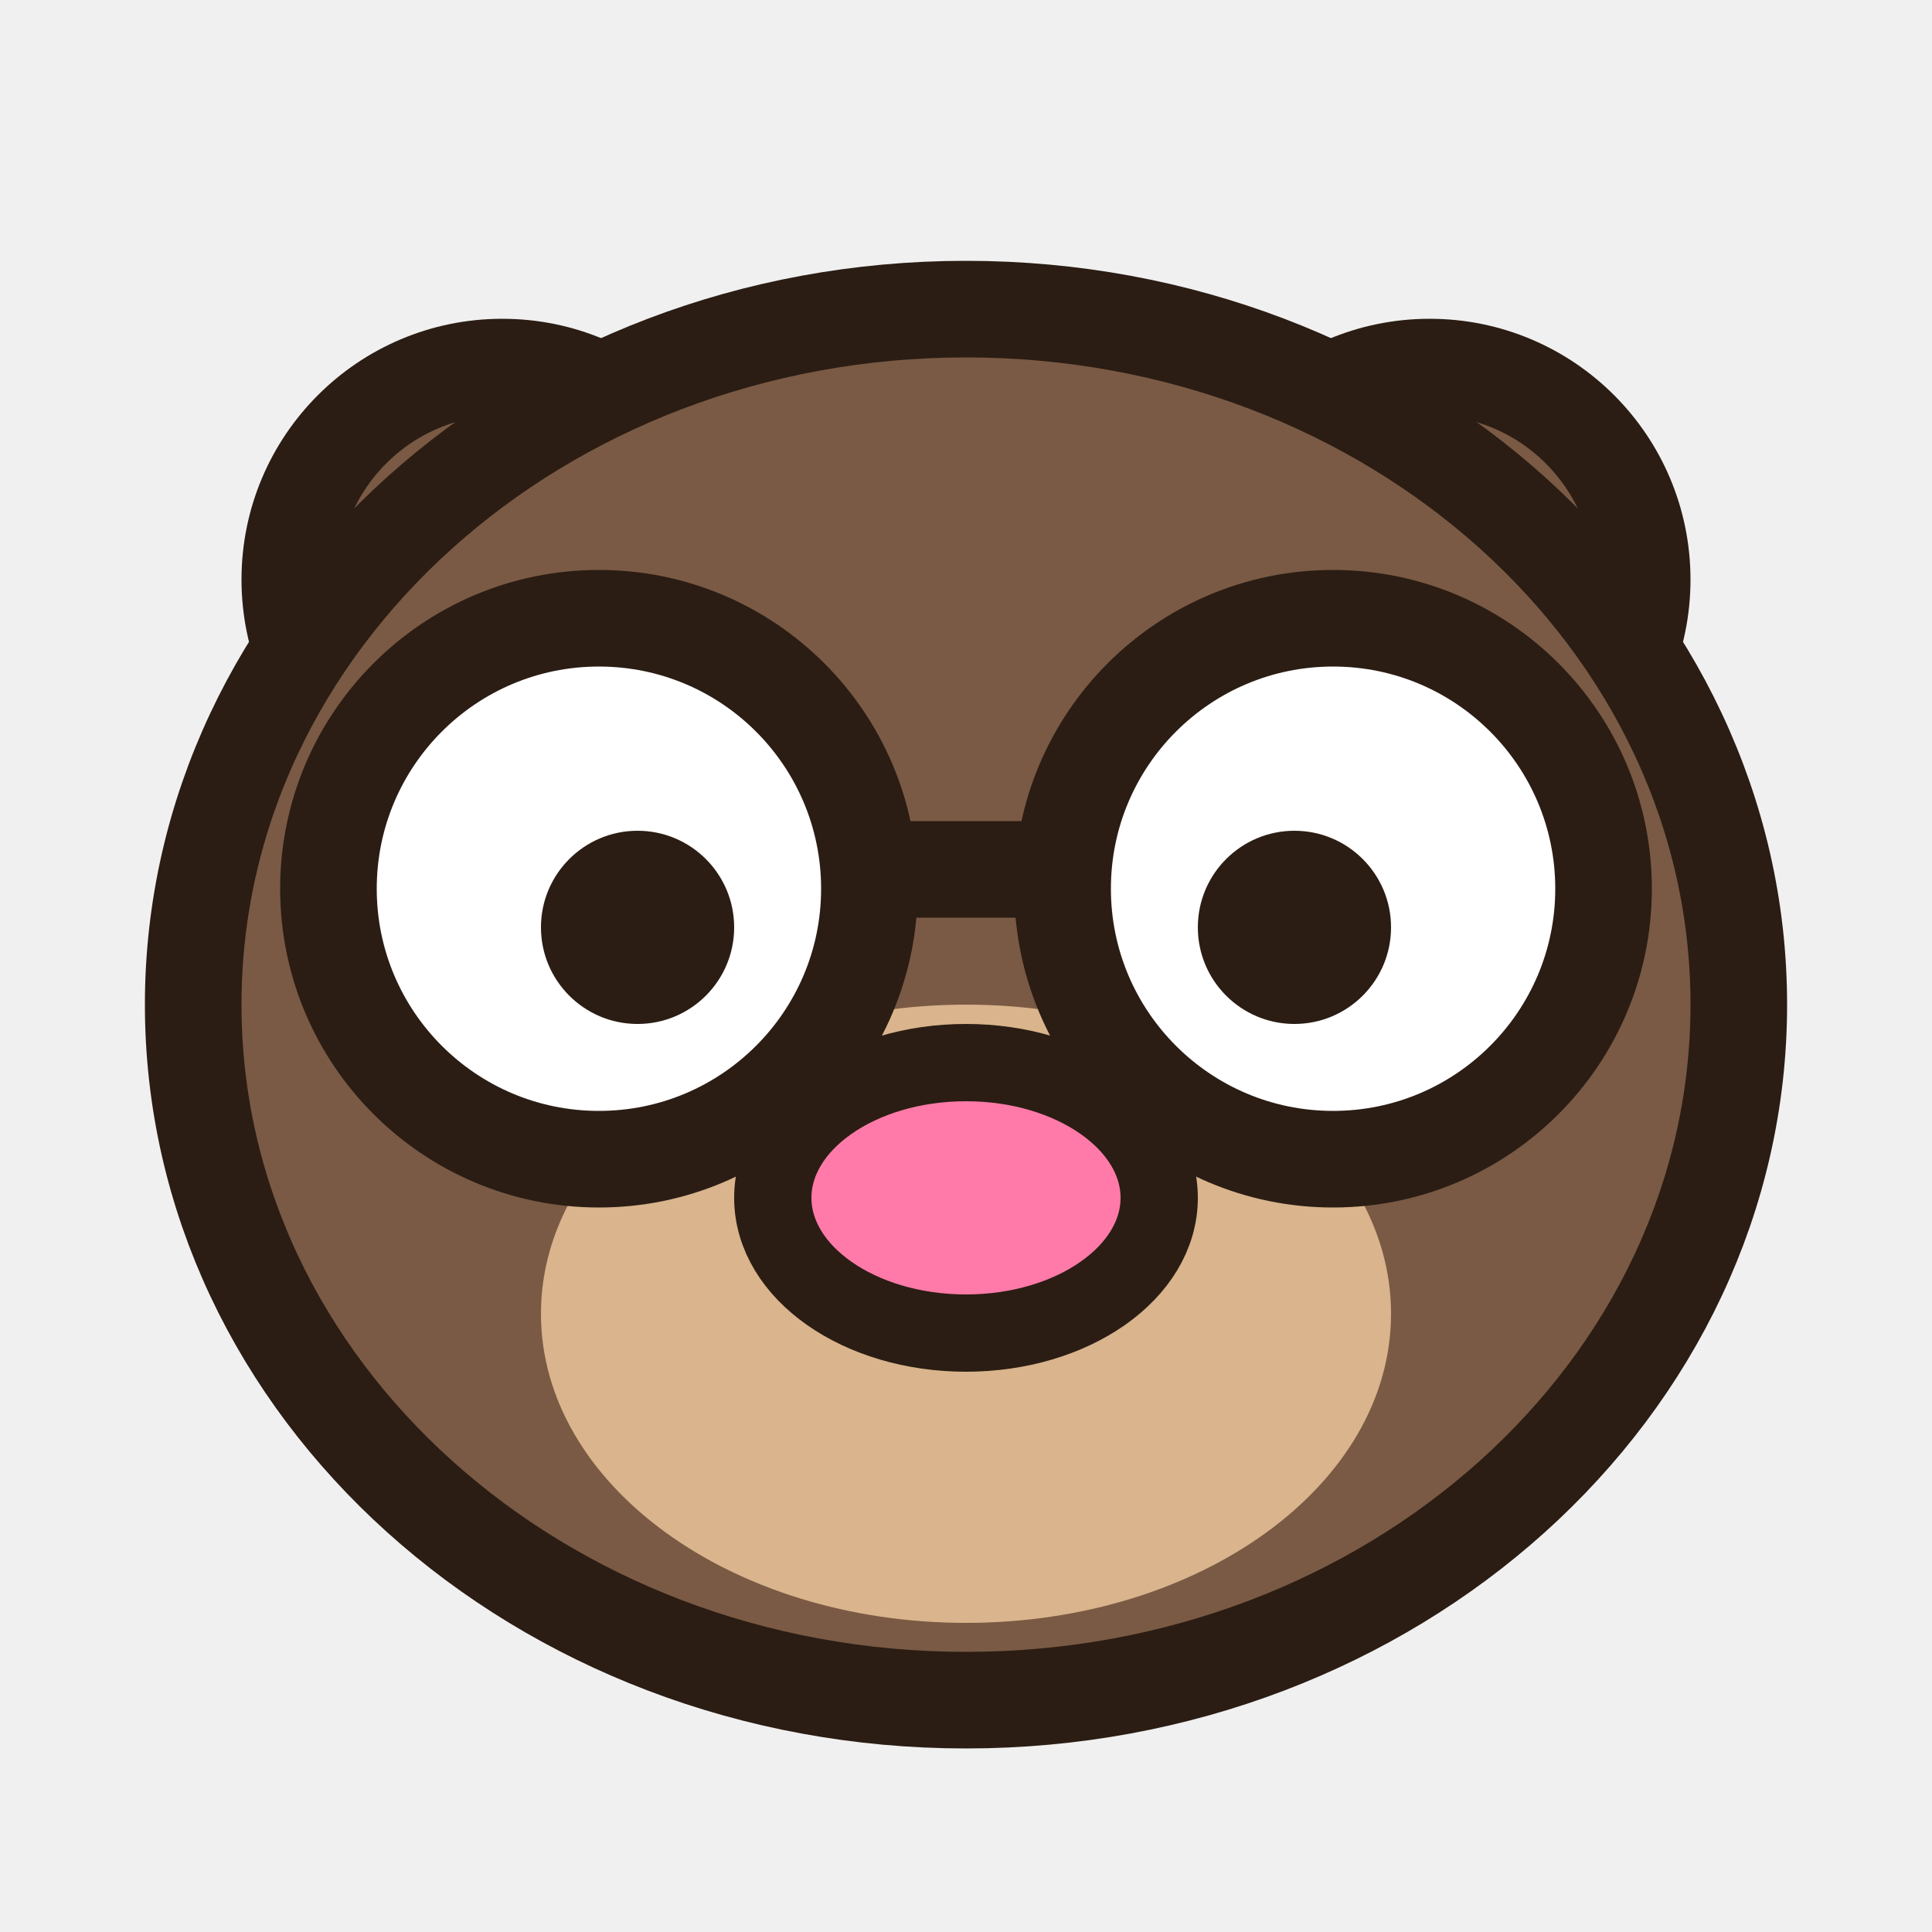
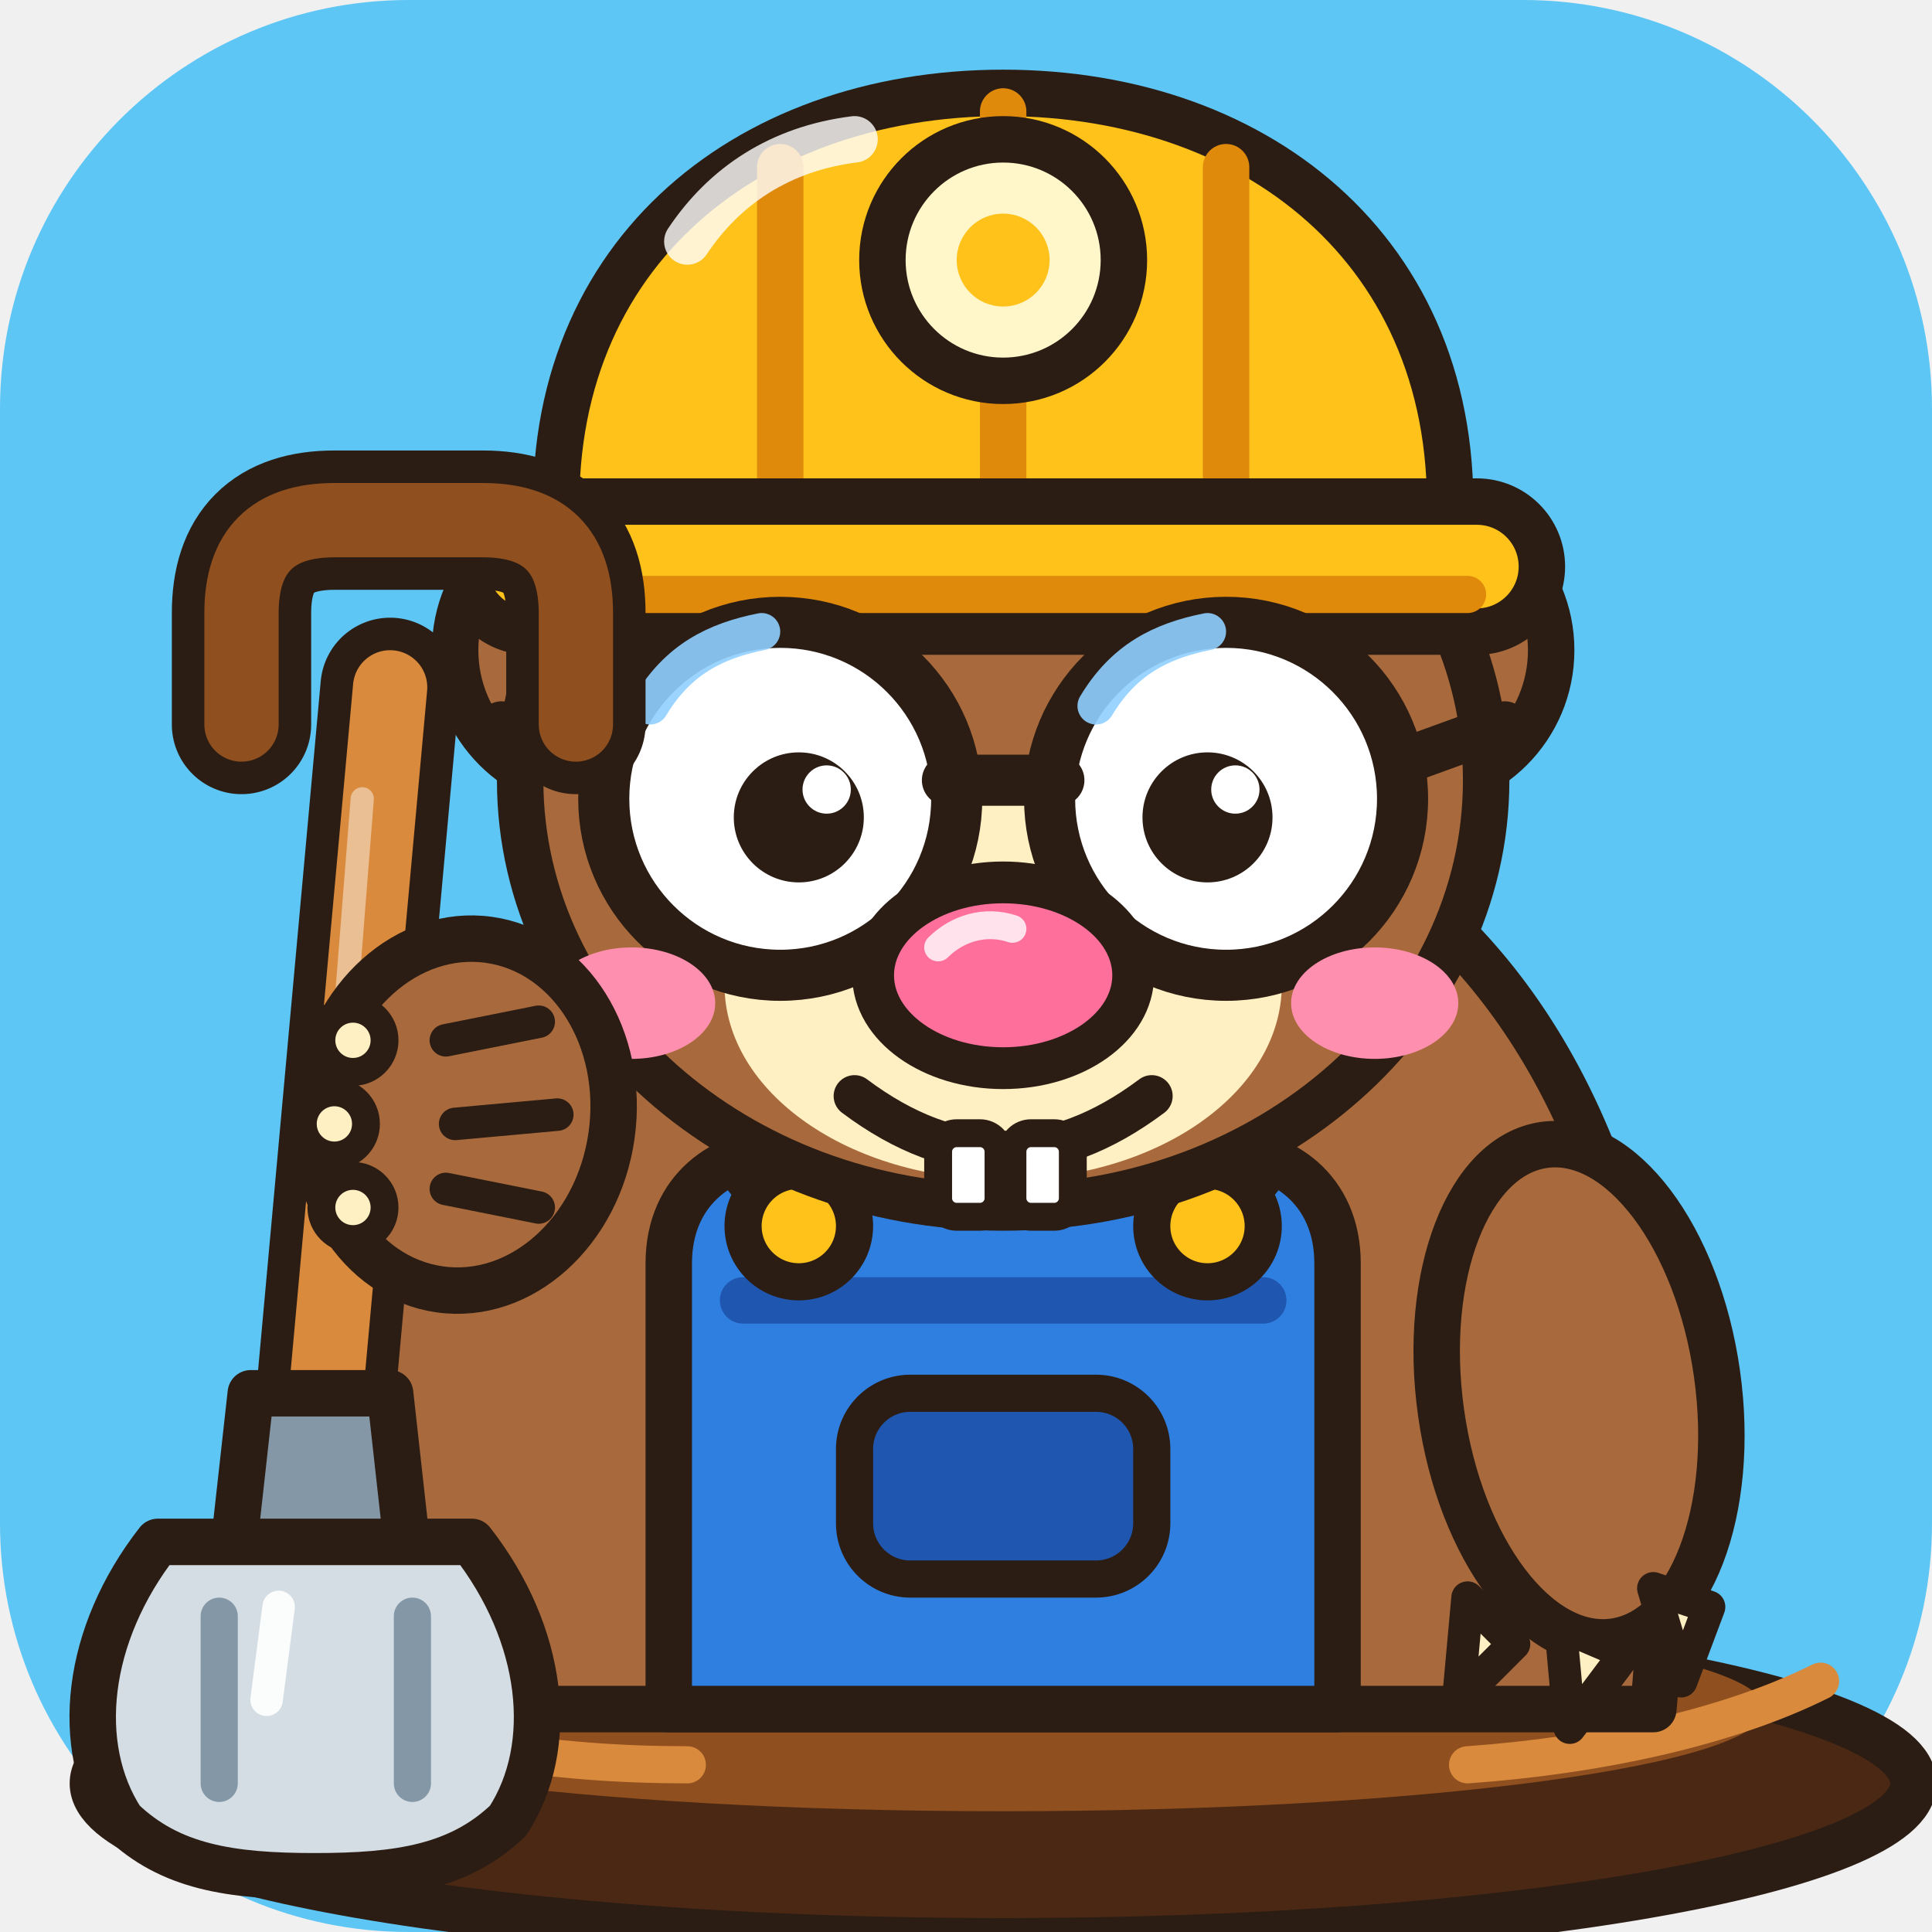
- <svg xmlns="http://www.w3.org/2000/svg" viewBox="0 0 100 100">
-   <circle cx="26" cy="30" r="11" fill="#7a5a44" stroke="#2b1d14" stroke-width="5" />
-   <circle cx="74" cy="30" r="11" fill="#7a5a44" stroke="#2b1d14" stroke-width="5" />
-   <ellipse cx="50" cy="52" rx="40" ry="36" fill="#7a5a44" stroke="#2b1d14" stroke-width="5" />
-   <ellipse cx="50" cy="68" rx="22" ry="16" fill="#d9b48c" />
-   <ellipse cx="50" cy="62" rx="10" ry="7" fill="#ff7aa8" stroke="#2b1d14" stroke-width="4" />
-   <circle cx="31" cy="46" r="14" fill="#fff" stroke="#2b1d14" stroke-width="5" />
-   <circle cx="69" cy="46" r="14" fill="#fff" stroke="#2b1d14" stroke-width="5" />
-   <path d="M45 45h10" stroke="#2b1d14" stroke-width="5" />
-   <circle cx="33" cy="48" r="5" fill="#2b1d14" />
-   <circle cx="67" cy="48" r="5" fill="#2b1d14" />
+ <svg xmlns="http://www.w3.org/2000/svg" viewBox="12 26 208 208">
+   <style>.m-eyes-happy,.m-mouth-open,.m-mouth-big{display:none}</style>
+   <rect x="12" y="26" width="208" height="208" rx="44" fill="#5ec6f5" />
+   <g class="m-shadow">
+     <ellipse cx="120" cy="218" rx="98" ry="17" fill="#4a2813" stroke="#2b1d14" stroke-width="5" />
+     <ellipse cx="120" cy="210" rx="82" ry="11" fill="#8f4f1e" />
+     <path d="M46 208c10 6 26 8 40 8M170 216c14-1 28-4 38-9" stroke="#d98a3d" stroke-width="4" stroke-linecap="round" fill="none" />
+   </g>
+   <g class="m-body">
+     <path d="M50 210c-6-62 20-102 70-102s76 40 70 102z" fill="#a86a3c" stroke="#2b1d14" stroke-width="5" stroke-linejoin="round" />
+     <path d="M84 210c-2-36 8-56 36-56s38 20 36 56z" fill="#fff0c4" />
+     <path d="M84 210v-48c0-8 6-12 12-12h48c6 0 12 4 12 12v48z" fill="#2f7fe0" stroke="#2b1d14" stroke-width="5" stroke-linejoin="round" />
+     <path d="M92 166h56" stroke="#1f56b0" stroke-width="5" stroke-linecap="round" />
+     <path d="M96 150l-10-34M144 150l10-34" stroke="#2b1d14" stroke-width="14" stroke-linecap="round" />
+     <path d="M96 150l-10-34M144 150l10-34" stroke="#2f7fe0" stroke-width="6" stroke-linecap="round" />
+     <circle cx="98" cy="158" r="6" fill="#ffc21a" stroke="#2b1d14" stroke-width="4" />
+     <circle cx="142" cy="158" r="6" fill="#ffc21a" stroke="#2b1d14" stroke-width="4" />
+     <rect x="104" y="176" width="32" height="20" rx="6" fill="#1f56b0" stroke="#2b1d14" stroke-width="4" />
+     <ellipse cx="182" cy="176" rx="15" ry="27" transform="rotate(-8 182 176)" fill="#a86a3c" stroke="#2b1d14" stroke-width="5" />
+     <g fill="#fff0c4" stroke="#2b1d14" stroke-width="3.5" stroke-linecap="round" stroke-linejoin="round">
+       <path d="M170 198l-1 11 6-6zM180 201l1 11 6-8zM190 197l3 10 3-8z" />
+     </g>
+   </g>
+   <g class="m-head">
+     <circle cx="76" cy="96" r="15" fill="#a86a3c" stroke="#2b1d14" stroke-width="5" />
+     <circle cx="76" cy="97" r="7" fill="#ff6f9c" />
+     <circle cx="164" cy="96" r="15" fill="#a86a3c" stroke="#2b1d14" stroke-width="5" />
+     <circle cx="164" cy="97" r="7" fill="#ff6f9c" />
+     <ellipse cx="120" cy="110" rx="52" ry="46" fill="#a86a3c" stroke="#2b1d14" stroke-width="5" />
+     <ellipse cx="120" cy="132" rx="30" ry="21" fill="#fff0c4" />
+     <g class="m-hat">
+       <path d="M72 84c-2-30 20-48 48-48s50 18 48 48z" fill="#ffc21a" stroke="#2b1d14" stroke-width="5" stroke-linejoin="round" />
+       <path d="M120 38v42M96 44v36M144 44v36" stroke="#e08a0c" stroke-width="5" stroke-linecap="round" fill="none" />
+       <rect x="62" y="80" width="116" height="14" rx="7" fill="#ffc21a" stroke="#2b1d14" stroke-width="5" />
+       <path d="M70 90h100" stroke="#e08a0c" stroke-width="4" stroke-linecap="round" />
+       <path d="M86 52c4-6 10-10 18-11" stroke="#fff" stroke-opacity=".8" stroke-width="5" stroke-linecap="round" fill="none" />
+       <g class="m-lamp">
+         <circle cx="120" cy="54" r="13" fill="#fff6c9" stroke="#2b1d14" stroke-width="5" />
+         <circle cx="120" cy="54" r="5" fill="#ffc21a" />
+       </g>
+     </g>
+     <circle cx="96" cy="112" r="19" fill="#fff" stroke="#2b1d14" stroke-width="5.5" />
+     <circle cx="144" cy="112" r="19" fill="#fff" stroke="#2b1d14" stroke-width="5.5" />
+     <path d="M114 110h12" stroke="#2b1d14" stroke-width="5.5" stroke-linecap="round" />
+     <path d="M77 108L66 104M163 108l11-4" stroke="#2b1d14" stroke-width="5" stroke-linecap="round" />
+     <g class="m-eyes-open">
+       <circle cx="98" cy="114" r="7" fill="#2b1d14" />
+       <circle cx="142" cy="114" r="7" fill="#2b1d14" />
+       <circle cx="101" cy="111" r="2.600" fill="#fff" />
+       <circle cx="145" cy="111" r="2.600" fill="#fff" />
+     </g>
+     <g class="m-eyes-happy" fill="none" stroke="#2b1d14" stroke-width="5.5" stroke-linecap="round">
+       <path d="M86 116q10-14 20 0" />
+       <path d="M134 116q10-14 20 0" />
+     </g>
+     <path d="M82 102c3-5 7-7 12-8" stroke="#8fd0ff" stroke-opacity=".9" stroke-width="4" stroke-linecap="round" fill="none" />
+     <path d="M130 102c3-5 7-7 12-8" stroke="#8fd0ff" stroke-opacity=".9" stroke-width="4" stroke-linecap="round" fill="none" />
+     <ellipse cx="80" cy="134" rx="9" ry="6" fill="#ff8fae" />
+     <ellipse cx="160" cy="134" rx="9" ry="6" fill="#ff8fae" />
+     <ellipse cx="120" cy="131" rx="14" ry="10" fill="#ff6f9c" stroke="#2b1d14" stroke-width="4.5" />
+     <path d="M113 128c2-2 5-3 8-2" stroke="#fff" stroke-opacity=".8" stroke-width="3" stroke-linecap="round" fill="none" />
+     <g class="m-mouth-smile">
+       <path d="M104 144q16 12 32 0" fill="none" stroke="#2b1d14" stroke-width="4.5" stroke-linecap="round" />
+       <rect x="113" y="148" width="6.500" height="9" rx="2" fill="#fff" stroke="#2b1d14" stroke-width="3" />
+       <rect x="121" y="148" width="6.500" height="9" rx="2" fill="#fff" stroke="#2b1d14" stroke-width="3" />
+     </g>
+     <g class="m-mouth-open">
+       <path d="M106 143q14 22 28 0z" fill="#4a2813" stroke="#2b1d14" stroke-width="4.5" stroke-linejoin="round" />
+       <path d="M114 154q6 6 12 0" fill="#ff6f9c" />
+     </g>
+     <g class="m-mouth-big">
+       <path d="M100 142q20 26 40 0z" fill="#4a2813" stroke="#2b1d14" stroke-width="4.5" stroke-linejoin="round" />
+       <path d="M110 156q10 8 20 0" fill="#ff6f9c" />
+       <rect x="108" y="143" width="9" height="7" rx="2" fill="#fff" />
+       <rect x="123" y="143" width="9" height="7" rx="2" fill="#fff" />
+     </g>
+   </g>
+   <g class="m-shovel">
+     <path d="M54 100L46 188" stroke="#2b1d14" stroke-width="15" stroke-linecap="round" />
+     <path d="M54 100L46 188" stroke="#d98a3d" stroke-width="8" stroke-linecap="round" />
+     <path d="M51 112L48 150" stroke="#fff" stroke-opacity=".45" stroke-width="2.5" stroke-linecap="round" />
+     <path d="M38 104V92q0-10 10-10h16q10 0 10 10v12" fill="none" stroke="#2b1d14" stroke-width="15" stroke-linecap="round" stroke-linejoin="round" />
+     <path d="M38 104V92q0-10 10-10h16q10 0 10 10v12" fill="none" stroke="#8f4f1e" stroke-width="8" stroke-linecap="round" stroke-linejoin="round" />
+     <path d="M39 176h15l2 18H37z" fill="#8497a6" stroke="#2b1d14" stroke-width="5" stroke-linejoin="round" />
+     <path d="M29 192h33.8c7.8 10 9.1 22 3.9 30-5.2 5-11.7 6-20.8 6s-15.6-1-20.8-6c-5.2-8-3.9-20 3.9-30z" fill="#d3dde3" stroke="#2b1d14" stroke-width="5" stroke-linejoin="round" />
+     <path d="M35.6 200v18M56.4 200v18" stroke="#8497a6" stroke-width="4" stroke-linecap="round" />
+     <path d="M42 199l-1.3 10" stroke="#fff" stroke-opacity=".9" stroke-width="3.5" stroke-linecap="round" />
+     <ellipse cx="62" cy="146" rx="16" ry="19" transform="rotate(8 62 146)" fill="#a86a3c" stroke="#2b1d14" stroke-width="5" />
+     <g fill="none" stroke="#2b1d14" stroke-width="3.5" stroke-linecap="round">
+       <path d="M70 136l-10 2M72 146l-11 1M70 156l-10-2" />
+     </g>
+     <g fill="#fff0c4" stroke="#2b1d14" stroke-width="3" stroke-linejoin="round">
+       <circle cx="50" cy="138" r="3.4" />
+       <circle cx="48" cy="147" r="3.4" />
+       <circle cx="50" cy="156" r="3.4" />
+     </g>
+   </g>
</svg>
